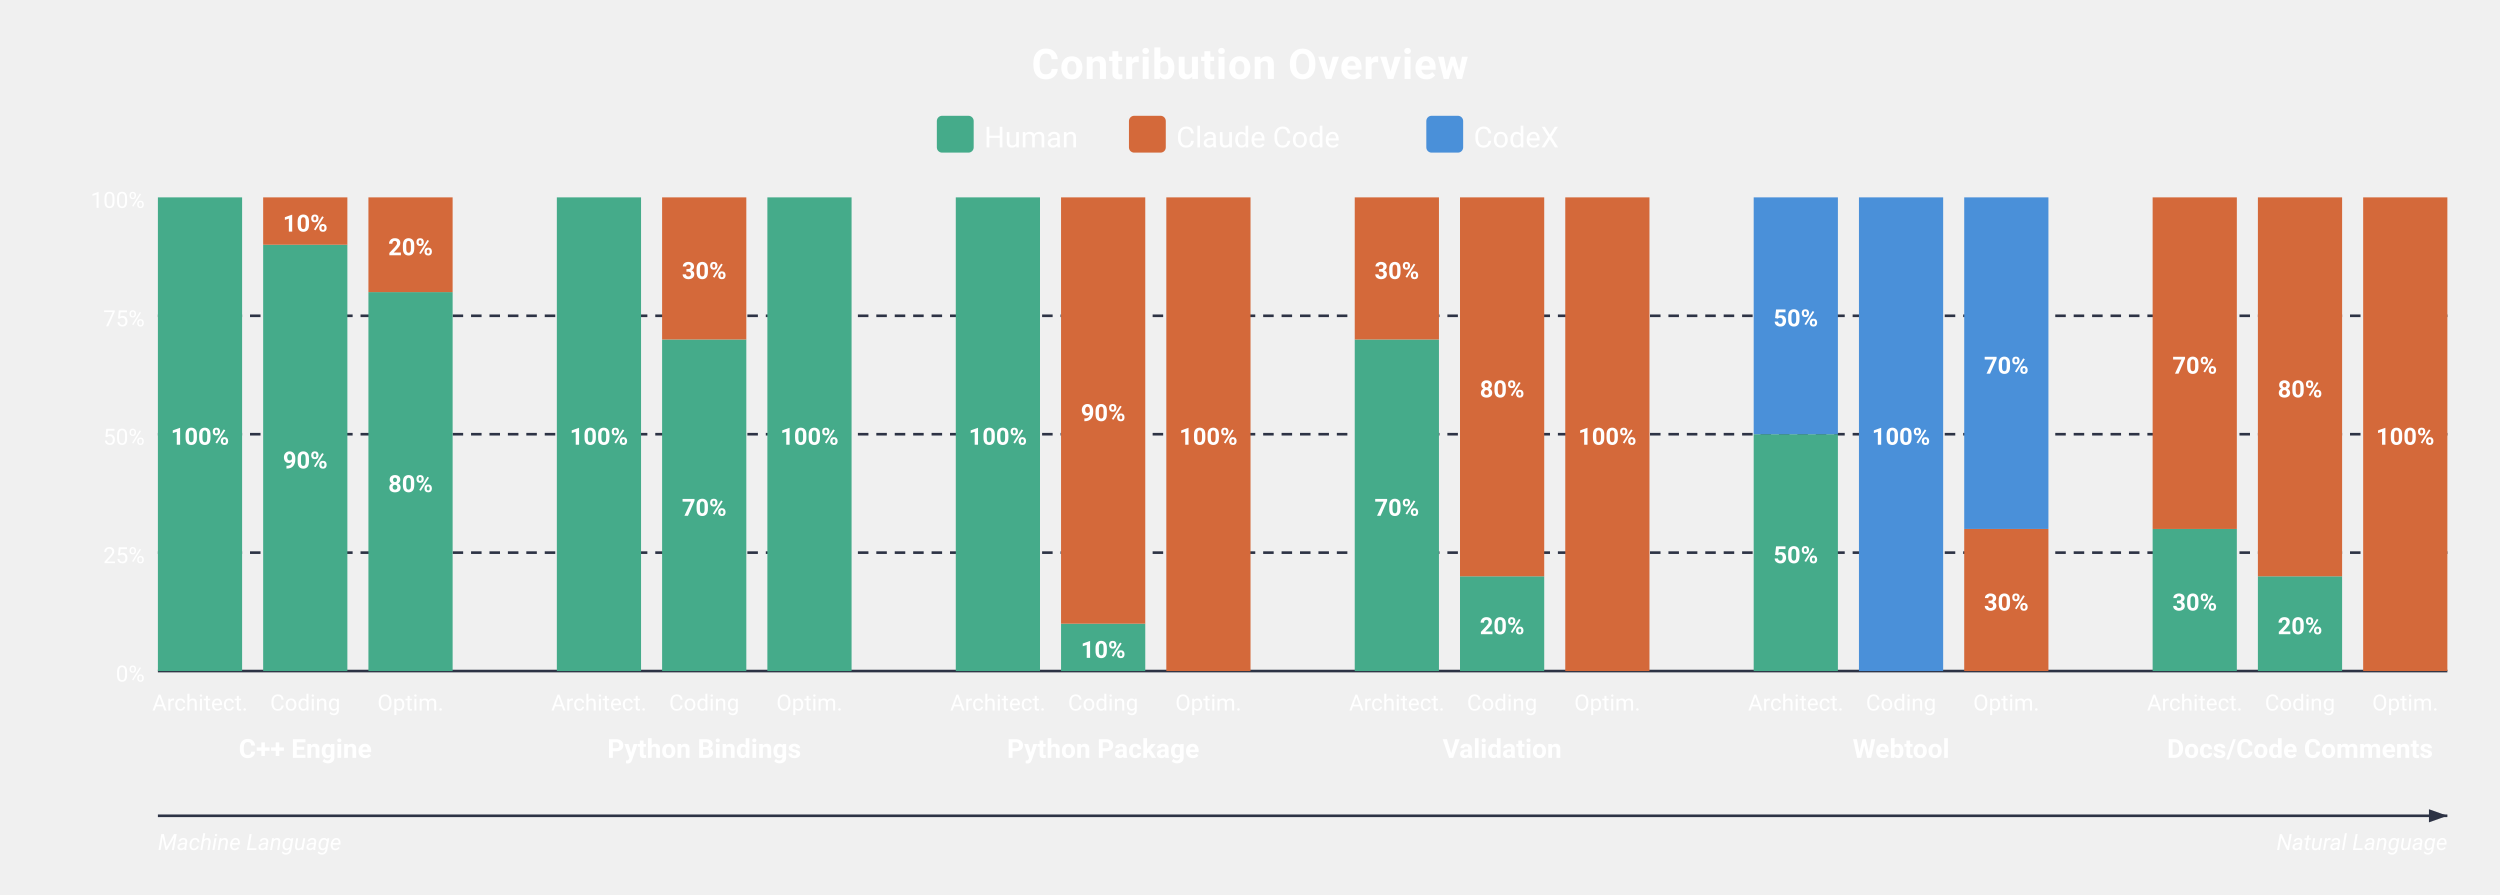
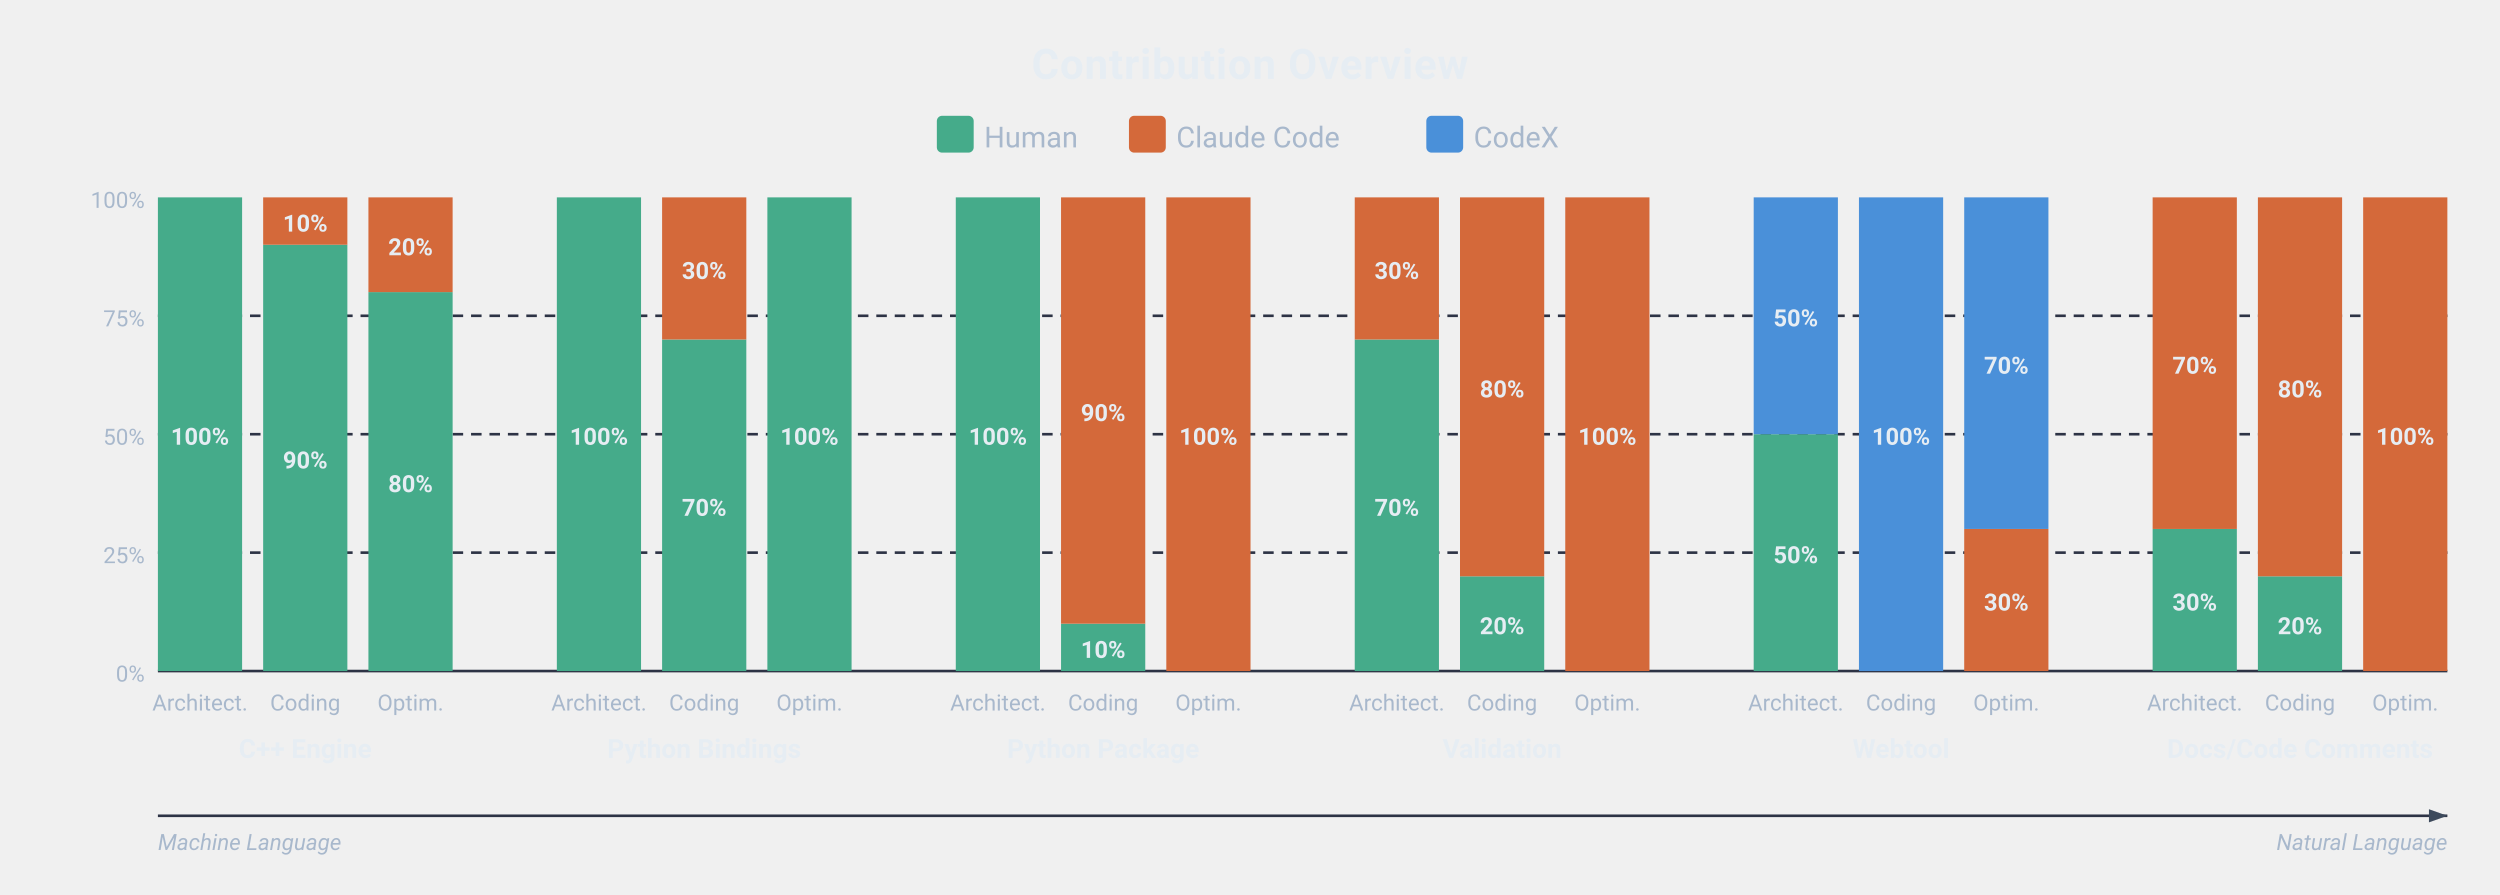
<svg xmlns="http://www.w3.org/2000/svg" viewBox="0 0 950 340" font-family="-apple-system, 'Segoe UI', Roboto, 'Helvetica Neue', Arial, sans-serif">
  <style>
-     .cp { fill: #ffffff; }
-     .cs { fill: #ffffff; }
+     svg { color-scheme: light dark; }
+     .cp { fill: #E6EDF3; }
+     .cs { fill: #A8B8CC; }
    .gl { stroke: #2D3345; fill: none; }
-     .gf { fill: #2D3345; }
+     .arr { fill: #3D4A5C; }
    @media (prefers-color-scheme: light) {
      .cp { fill: #24292f; }
      .cs { fill: #57606a; }
      .gl { stroke: #d0d7de; }
-       .gf { fill: #d0d7de; }
+       .arr { fill: #57606a; }
    }
  </style>
  <defs>
    <marker id="arr" markerWidth="7" markerHeight="5" refX="7" refY="2.5" orient="auto">
-       <polygon points="0 0, 7 2.5, 0 5" fill="rgba(255,255,255,0.18)" class="gf" />
+       <polygon points="0 0, 7 2.5, 0 5" class="arr" />
    </marker>
  </defs>
  <rect width="950" height="340" fill="transparent" rx="12" />
-   <text x="475" y="30" text-anchor="middle" font-size="16" font-weight="700" fill="white" class="cp" letter-spacing="0.3">Contribution Overview</text>
+   <text x="475" y="30" text-anchor="middle" font-size="16" font-weight="700" class="cp" letter-spacing="0.3">Contribution Overview</text>
  <rect x="356" y="44" width="14" height="14" rx="2" fill="#45AB8A" />
-   <text x="374" y="56" font-size="11" fill="white" class="cs">Human</text>
+   <text x="374" y="56" font-size="11" class="cs">Human</text>
  <rect x="429" y="44" width="14" height="14" rx="2" fill="#D4693A" />
-   <text x="447" y="56" font-size="11" fill="white" class="cs">Claude Code</text>
+   <text x="447" y="56" font-size="11" class="cs">Claude Code</text>
  <rect x="542" y="44" width="14" height="14" rx="2" fill="#4A90D9" />
-   <text x="560" y="56" font-size="11" fill="white" class="cs">CodeX</text>
-   <line x1="60" y1="255" x2="930" y2="255" stroke="rgba(255,255,255,0.18)" class="gl" stroke-width="1" />
-   <line x1="60" y1="210.0" x2="930" y2="210.0" stroke="rgba(255,255,255,0.18)" class="gl" stroke-width="1" stroke-dasharray="4,3" />
-   <text x="55" y="214.0" text-anchor="end" font-size="8.5" fill="white" class="cs">25%</text>
-   <line x1="60" y1="165.0" x2="930" y2="165.0" stroke="rgba(255,255,255,0.18)" class="gl" stroke-width="1" stroke-dasharray="4,3" />
-   <text x="55" y="169.0" text-anchor="end" font-size="8.5" fill="white" class="cs">50%</text>
-   <line x1="60" y1="120.0" x2="930" y2="120.0" stroke="rgba(255,255,255,0.18)" class="gl" stroke-width="1" stroke-dasharray="4,3" />
-   <text x="55" y="124.0" text-anchor="end" font-size="8.5" fill="white" class="cs">75%</text>
-   <text x="55" y="259" text-anchor="end" font-size="8.5" fill="white" class="cs">0%</text>
-   <text x="55" y="79" text-anchor="end" font-size="8.5" fill="white" class="cs">100%</text>
+   <text x="560" y="56" font-size="11" class="cs">CodeX</text>
+   <line x1="60" y1="255" x2="930" y2="255" class="gl" stroke-width="1" />
+   <line x1="60" y1="210.0" x2="930" y2="210.0" class="gl" stroke-width="1" stroke-dasharray="4,3" />
+   <text x="55" y="214.0" text-anchor="end" font-size="8.5" class="cs">25%</text>
+   <line x1="60" y1="165.0" x2="930" y2="165.0" class="gl" stroke-width="1" stroke-dasharray="4,3" />
+   <text x="55" y="169.0" text-anchor="end" font-size="8.5" class="cs">50%</text>
+   <line x1="60" y1="120.0" x2="930" y2="120.0" class="gl" stroke-width="1" stroke-dasharray="4,3" />
+   <text x="55" y="124.0" text-anchor="end" font-size="8.5" class="cs">75%</text>
+   <text x="55" y="259" text-anchor="end" font-size="8.5" class="cs">0%</text>
+   <text x="55" y="79" text-anchor="end" font-size="8.5" class="cs">100%</text>
  <rect x="60.0" y="75.0" width="32" height="180.0" fill="#45AB8A" />
-   <text x="76.0" y="169.0" text-anchor="middle" font-size="9" font-weight="700" fill="white">100%</text>
+   <text x="76.0" y="169.0" text-anchor="middle" font-size="9" font-weight="700" class="cp">100%</text>
  <rect x="100.0" y="93.0" width="32" height="162.0" fill="#45AB8A" />
-   <text x="116.0" y="178.0" text-anchor="middle" font-size="9" font-weight="700" fill="white">90%</text>
+   <text x="116.0" y="178.0" text-anchor="middle" font-size="9" font-weight="700" class="cp">90%</text>
  <rect x="100.0" y="75.0" width="32" height="18.0" fill="#D4693A" />
-   <text x="116.0" y="88.0" text-anchor="middle" font-size="9" font-weight="700" fill="white">10%</text>
+   <text x="116.0" y="88.0" text-anchor="middle" font-size="9" font-weight="700" class="cp">10%</text>
  <rect x="140.0" y="111.0" width="32" height="144.0" fill="#45AB8A" />
-   <text x="156.0" y="187.0" text-anchor="middle" font-size="9" font-weight="700" fill="white">80%</text>
+   <text x="156.0" y="187.0" text-anchor="middle" font-size="9" font-weight="700" class="cp">80%</text>
  <rect x="140.0" y="75.0" width="32" height="36.0" fill="#D4693A" />
-   <text x="156.0" y="97.0" text-anchor="middle" font-size="9" font-weight="700" fill="white">20%</text>
+   <text x="156.0" y="97.0" text-anchor="middle" font-size="9" font-weight="700" class="cp">20%</text>
  <rect x="211.6" y="75.0" width="32" height="180.0" fill="#45AB8A" />
-   <text x="227.6" y="169.0" text-anchor="middle" font-size="9" font-weight="700" fill="white">100%</text>
+   <text x="227.6" y="169.0" text-anchor="middle" font-size="9" font-weight="700" class="cp">100%</text>
  <rect x="251.6" y="129.0" width="32" height="126.0" fill="#45AB8A" />
-   <text x="267.6" y="196.0" text-anchor="middle" font-size="9" font-weight="700" fill="white">70%</text>
+   <text x="267.6" y="196.0" text-anchor="middle" font-size="9" font-weight="700" class="cp">70%</text>
  <rect x="251.6" y="75.0" width="32" height="54.0" fill="#D4693A" />
-   <text x="267.6" y="106.0" text-anchor="middle" font-size="9" font-weight="700" fill="white">30%</text>
+   <text x="267.6" y="106.0" text-anchor="middle" font-size="9" font-weight="700" class="cp">30%</text>
  <rect x="291.6" y="75.0" width="32" height="180.0" fill="#45AB8A" />
-   <text x="307.6" y="169.0" text-anchor="middle" font-size="9" font-weight="700" fill="white">100%</text>
+   <text x="307.6" y="169.0" text-anchor="middle" font-size="9" font-weight="700" class="cp">100%</text>
  <rect x="363.2" y="75.0" width="32" height="180.0" fill="#45AB8A" />
-   <text x="379.2" y="169.0" text-anchor="middle" font-size="9" font-weight="700" fill="white">100%</text>
+   <text x="379.2" y="169.0" text-anchor="middle" font-size="9" font-weight="700" class="cp">100%</text>
  <rect x="403.2" y="237.0" width="32" height="18.0" fill="#45AB8A" />
-   <text x="419.2" y="250.0" text-anchor="middle" font-size="9" font-weight="700" fill="white">10%</text>
+   <text x="419.2" y="250.0" text-anchor="middle" font-size="9" font-weight="700" class="cp">10%</text>
  <rect x="403.2" y="75.0" width="32" height="162.0" fill="#D4693A" />
-   <text x="419.2" y="160.0" text-anchor="middle" font-size="9" font-weight="700" fill="white">90%</text>
+   <text x="419.2" y="160.0" text-anchor="middle" font-size="9" font-weight="700" class="cp">90%</text>
  <rect x="443.2" y="75.0" width="32" height="180.0" fill="#D4693A" />
-   <text x="459.2" y="169.0" text-anchor="middle" font-size="9" font-weight="700" fill="white">100%</text>
+   <text x="459.2" y="169.0" text-anchor="middle" font-size="9" font-weight="700" class="cp">100%</text>
  <rect x="514.8" y="129.0" width="32" height="126.0" fill="#45AB8A" />
-   <text x="530.8" y="196.0" text-anchor="middle" font-size="9" font-weight="700" fill="white">70%</text>
+   <text x="530.8" y="196.0" text-anchor="middle" font-size="9" font-weight="700" class="cp">70%</text>
  <rect x="514.8" y="75.0" width="32" height="54.0" fill="#D4693A" />
-   <text x="530.8" y="106.0" text-anchor="middle" font-size="9" font-weight="700" fill="white">30%</text>
+   <text x="530.8" y="106.0" text-anchor="middle" font-size="9" font-weight="700" class="cp">30%</text>
  <rect x="554.8" y="219.0" width="32" height="36.0" fill="#45AB8A" />
-   <text x="570.8" y="241.0" text-anchor="middle" font-size="9" font-weight="700" fill="white">20%</text>
+   <text x="570.8" y="241.0" text-anchor="middle" font-size="9" font-weight="700" class="cp">20%</text>
  <rect x="554.8" y="75.0" width="32" height="144.0" fill="#D4693A" />
-   <text x="570.8" y="151.0" text-anchor="middle" font-size="9" font-weight="700" fill="white">80%</text>
+   <text x="570.8" y="151.0" text-anchor="middle" font-size="9" font-weight="700" class="cp">80%</text>
  <rect x="594.8" y="75.0" width="32" height="180.0" fill="#D4693A" />
-   <text x="610.8" y="169.0" text-anchor="middle" font-size="9" font-weight="700" fill="white">100%</text>
+   <text x="610.8" y="169.0" text-anchor="middle" font-size="9" font-weight="700" class="cp">100%</text>
  <rect x="666.4" y="165.0" width="32" height="90.0" fill="#45AB8A" />
-   <text x="682.4" y="214.0" text-anchor="middle" font-size="9" font-weight="700" fill="white">50%</text>
+   <text x="682.4" y="214.0" text-anchor="middle" font-size="9" font-weight="700" class="cp">50%</text>
  <rect x="666.4" y="75.0" width="32" height="90.0" fill="#4A90D9" />
-   <text x="682.4" y="124.0" text-anchor="middle" font-size="9" font-weight="700" fill="white">50%</text>
+   <text x="682.4" y="124.0" text-anchor="middle" font-size="9" font-weight="700" class="cp">50%</text>
  <rect x="706.4" y="75.0" width="32" height="180.0" fill="#4A90D9" />
-   <text x="722.4" y="169.0" text-anchor="middle" font-size="9" font-weight="700" fill="white">100%</text>
+   <text x="722.4" y="169.0" text-anchor="middle" font-size="9" font-weight="700" class="cp">100%</text>
  <rect x="746.4" y="201.0" width="32" height="54.0" fill="#D4693A" />
-   <text x="762.4" y="232.0" text-anchor="middle" font-size="9" font-weight="700" fill="white">30%</text>
+   <text x="762.4" y="232.0" text-anchor="middle" font-size="9" font-weight="700" class="cp">30%</text>
  <rect x="746.4" y="75.0" width="32" height="126.0" fill="#4A90D9" />
-   <text x="762.4" y="142.0" text-anchor="middle" font-size="9" font-weight="700" fill="white">70%</text>
+   <text x="762.4" y="142.0" text-anchor="middle" font-size="9" font-weight="700" class="cp">70%</text>
  <rect x="818.0" y="201.0" width="32" height="54.0" fill="#45AB8A" />
-   <text x="834.0" y="232.0" text-anchor="middle" font-size="9" font-weight="700" fill="white">30%</text>
+   <text x="834.0" y="232.0" text-anchor="middle" font-size="9" font-weight="700" class="cp">30%</text>
  <rect x="818.0" y="75.0" width="32" height="126.0" fill="#D4693A" />
-   <text x="834.0" y="142.0" text-anchor="middle" font-size="9" font-weight="700" fill="white">70%</text>
+   <text x="834.0" y="142.0" text-anchor="middle" font-size="9" font-weight="700" class="cp">70%</text>
  <rect x="858.0" y="219.0" width="32" height="36.0" fill="#45AB8A" />
-   <text x="874.0" y="241.0" text-anchor="middle" font-size="9" font-weight="700" fill="white">20%</text>
+   <text x="874.0" y="241.0" text-anchor="middle" font-size="9" font-weight="700" class="cp">20%</text>
  <rect x="858.0" y="75.0" width="32" height="144.0" fill="#D4693A" />
-   <text x="874.0" y="151.0" text-anchor="middle" font-size="9" font-weight="700" fill="white">80%</text>
+   <text x="874.0" y="151.0" text-anchor="middle" font-size="9" font-weight="700" class="cp">80%</text>
  <rect x="898.0" y="75.0" width="32" height="180.0" fill="#D4693A" />
-   <text x="914.0" y="169.0" text-anchor="middle" font-size="9" font-weight="700" fill="white">100%</text>
-   <text x="76.0" y="270" text-anchor="middle" font-size="8.5" fill="white" class="cs">Architect.</text>
-   <text x="116.0" y="270" text-anchor="middle" font-size="8.5" fill="white" class="cs">Coding</text>
-   <text x="156.0" y="270" text-anchor="middle" font-size="8.5" fill="white" class="cs">Optim.</text>
-   <text x="227.6" y="270" text-anchor="middle" font-size="8.5" fill="white" class="cs">Architect.</text>
-   <text x="267.6" y="270" text-anchor="middle" font-size="8.5" fill="white" class="cs">Coding</text>
-   <text x="307.6" y="270" text-anchor="middle" font-size="8.5" fill="white" class="cs">Optim.</text>
-   <text x="379.2" y="270" text-anchor="middle" font-size="8.5" fill="white" class="cs">Architect.</text>
-   <text x="419.2" y="270" text-anchor="middle" font-size="8.5" fill="white" class="cs">Coding</text>
-   <text x="459.2" y="270" text-anchor="middle" font-size="8.5" fill="white" class="cs">Optim.</text>
-   <text x="530.8" y="270" text-anchor="middle" font-size="8.5" fill="white" class="cs">Architect.</text>
-   <text x="570.8" y="270" text-anchor="middle" font-size="8.5" fill="white" class="cs">Coding</text>
-   <text x="610.8" y="270" text-anchor="middle" font-size="8.5" fill="white" class="cs">Optim.</text>
-   <text x="682.4" y="270" text-anchor="middle" font-size="8.5" fill="white" class="cs">Architect.</text>
-   <text x="722.4" y="270" text-anchor="middle" font-size="8.5" fill="white" class="cs">Coding</text>
-   <text x="762.4" y="270" text-anchor="middle" font-size="8.5" fill="white" class="cs">Optim.</text>
-   <text x="834.0" y="270" text-anchor="middle" font-size="8.5" fill="white" class="cs">Architect.</text>
-   <text x="874.0" y="270" text-anchor="middle" font-size="8.5" fill="white" class="cs">Coding</text>
-   <text x="914.0" y="270" text-anchor="middle" font-size="8.5" fill="white" class="cs">Optim.</text>
-   <text x="116.0" y="288" text-anchor="middle" font-size="10" font-weight="700" fill="white" class="cp">C++ Engine</text>
-   <text x="267.6" y="288" text-anchor="middle" font-size="10" font-weight="700" fill="white" class="cp">Python Bindings</text>
-   <text x="419.2" y="288" text-anchor="middle" font-size="10" font-weight="700" fill="white" class="cp">Python Package</text>
-   <text x="570.8" y="288" text-anchor="middle" font-size="10" font-weight="700" fill="white" class="cp">Validation</text>
-   <text x="722.4" y="288" text-anchor="middle" font-size="10" font-weight="700" fill="white" class="cp">Webtool</text>
-   <text x="874.0" y="288" text-anchor="middle" font-size="10" font-weight="700" fill="white" class="cp">Docs/Code Comments</text>
-   <line x1="60" y1="310" x2="930" y2="310" stroke="rgba(255,255,255,0.18)" class="gl" stroke-width="1" marker-end="url(#arr)" />
-   <text x="60" y="323" font-size="8.5" fill="white" class="cs" font-style="italic">Machine Language</text>
-   <text x="930" y="323" text-anchor="end" font-size="8.5" fill="white" class="cs" font-style="italic">Natural Language</text>
+   <text x="914.0" y="169.0" text-anchor="middle" font-size="9" font-weight="700" class="cp">100%</text>
+   <text x="76.0" y="270" text-anchor="middle" font-size="8.5" class="cs">Architect.</text>
+   <text x="116.0" y="270" text-anchor="middle" font-size="8.5" class="cs">Coding</text>
+   <text x="156.0" y="270" text-anchor="middle" font-size="8.5" class="cs">Optim.</text>
+   <text x="227.6" y="270" text-anchor="middle" font-size="8.5" class="cs">Architect.</text>
+   <text x="267.6" y="270" text-anchor="middle" font-size="8.5" class="cs">Coding</text>
+   <text x="307.6" y="270" text-anchor="middle" font-size="8.5" class="cs">Optim.</text>
+   <text x="379.2" y="270" text-anchor="middle" font-size="8.5" class="cs">Architect.</text>
+   <text x="419.2" y="270" text-anchor="middle" font-size="8.5" class="cs">Coding</text>
+   <text x="459.2" y="270" text-anchor="middle" font-size="8.5" class="cs">Optim.</text>
+   <text x="530.8" y="270" text-anchor="middle" font-size="8.5" class="cs">Architect.</text>
+   <text x="570.8" y="270" text-anchor="middle" font-size="8.5" class="cs">Coding</text>
+   <text x="610.8" y="270" text-anchor="middle" font-size="8.5" class="cs">Optim.</text>
+   <text x="682.4" y="270" text-anchor="middle" font-size="8.5" class="cs">Architect.</text>
+   <text x="722.4" y="270" text-anchor="middle" font-size="8.5" class="cs">Coding</text>
+   <text x="762.4" y="270" text-anchor="middle" font-size="8.5" class="cs">Optim.</text>
+   <text x="834.0" y="270" text-anchor="middle" font-size="8.5" class="cs">Architect.</text>
+   <text x="874.0" y="270" text-anchor="middle" font-size="8.5" class="cs">Coding</text>
+   <text x="914.0" y="270" text-anchor="middle" font-size="8.5" class="cs">Optim.</text>
+   <text x="116.0" y="288" text-anchor="middle" font-size="10" font-weight="700" class="cp">C++ Engine</text>
+   <text x="267.6" y="288" text-anchor="middle" font-size="10" font-weight="700" class="cp">Python Bindings</text>
+   <text x="419.2" y="288" text-anchor="middle" font-size="10" font-weight="700" class="cp">Python Package</text>
+   <text x="570.8" y="288" text-anchor="middle" font-size="10" font-weight="700" class="cp">Validation</text>
+   <text x="722.4" y="288" text-anchor="middle" font-size="10" font-weight="700" class="cp">Webtool</text>
+   <text x="874.0" y="288" text-anchor="middle" font-size="10" font-weight="700" class="cp">Docs/Code Comments</text>
+   <line x1="60" y1="310" x2="930" y2="310" class="gl" stroke-width="1" marker-end="url(#arr)" />
+   <text x="60" y="323" font-size="8.5" class="cs" font-style="italic">Machine Language</text>
+   <text x="930" y="323" text-anchor="end" font-size="8.5" class="cs" font-style="italic">Natural Language</text>
</svg>
